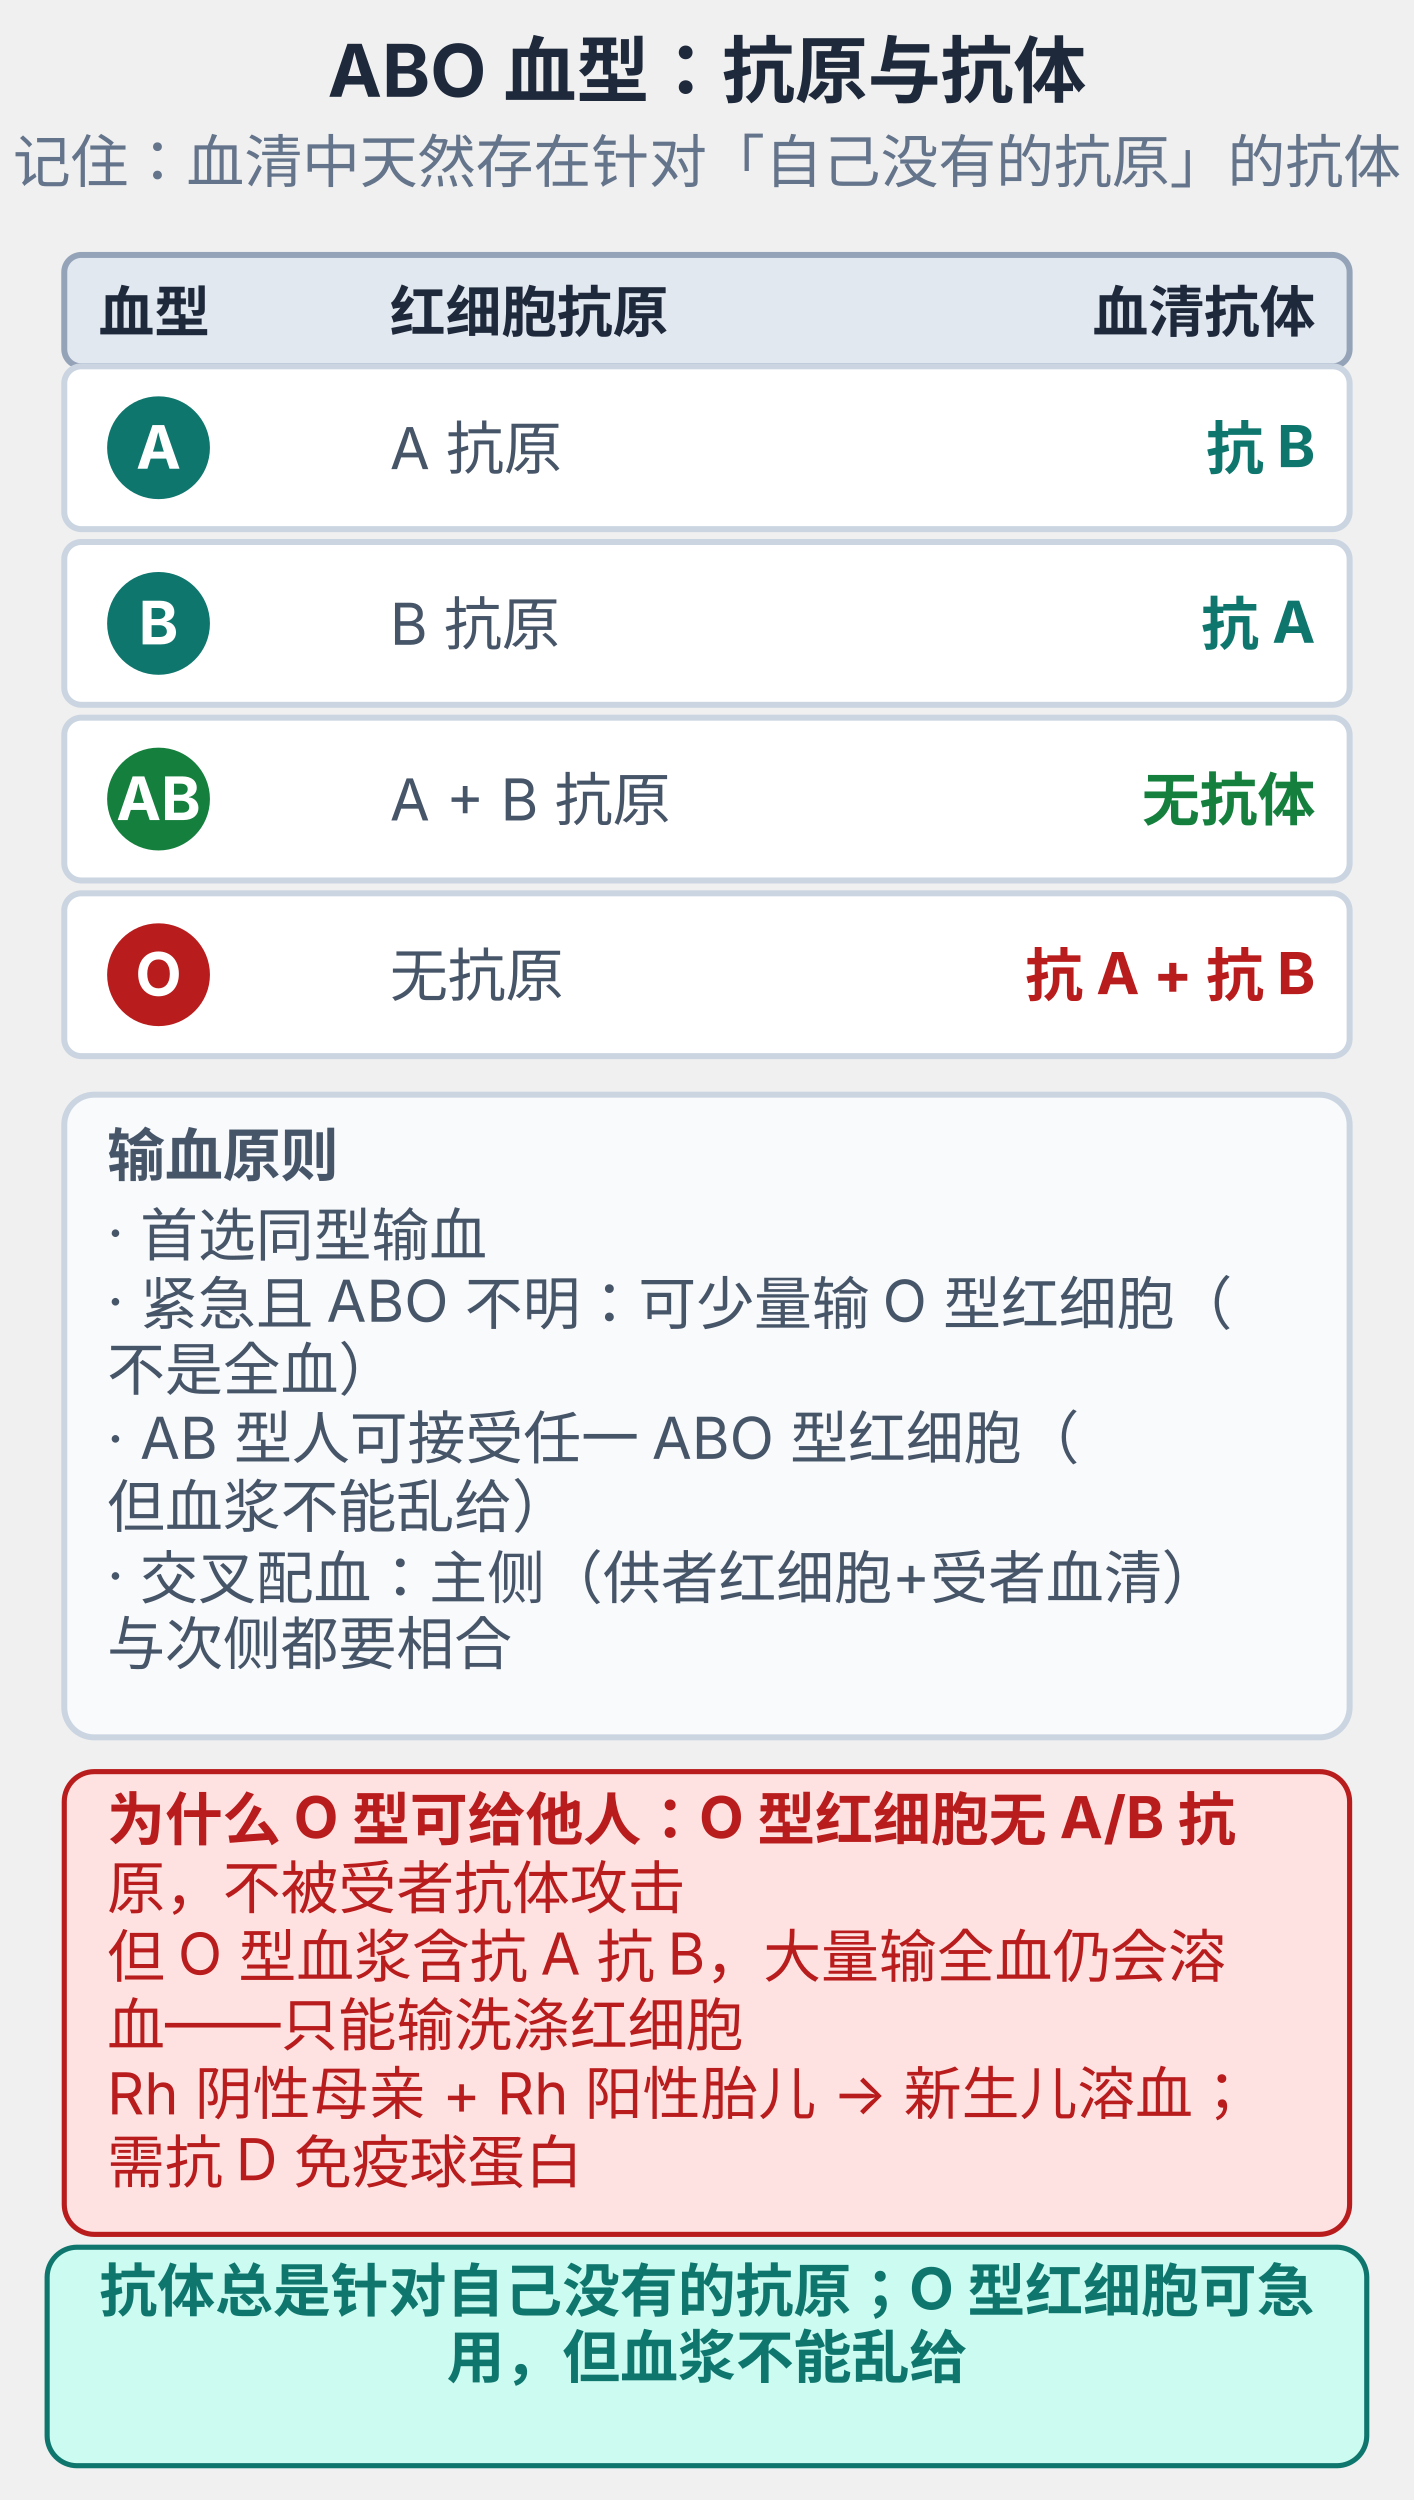
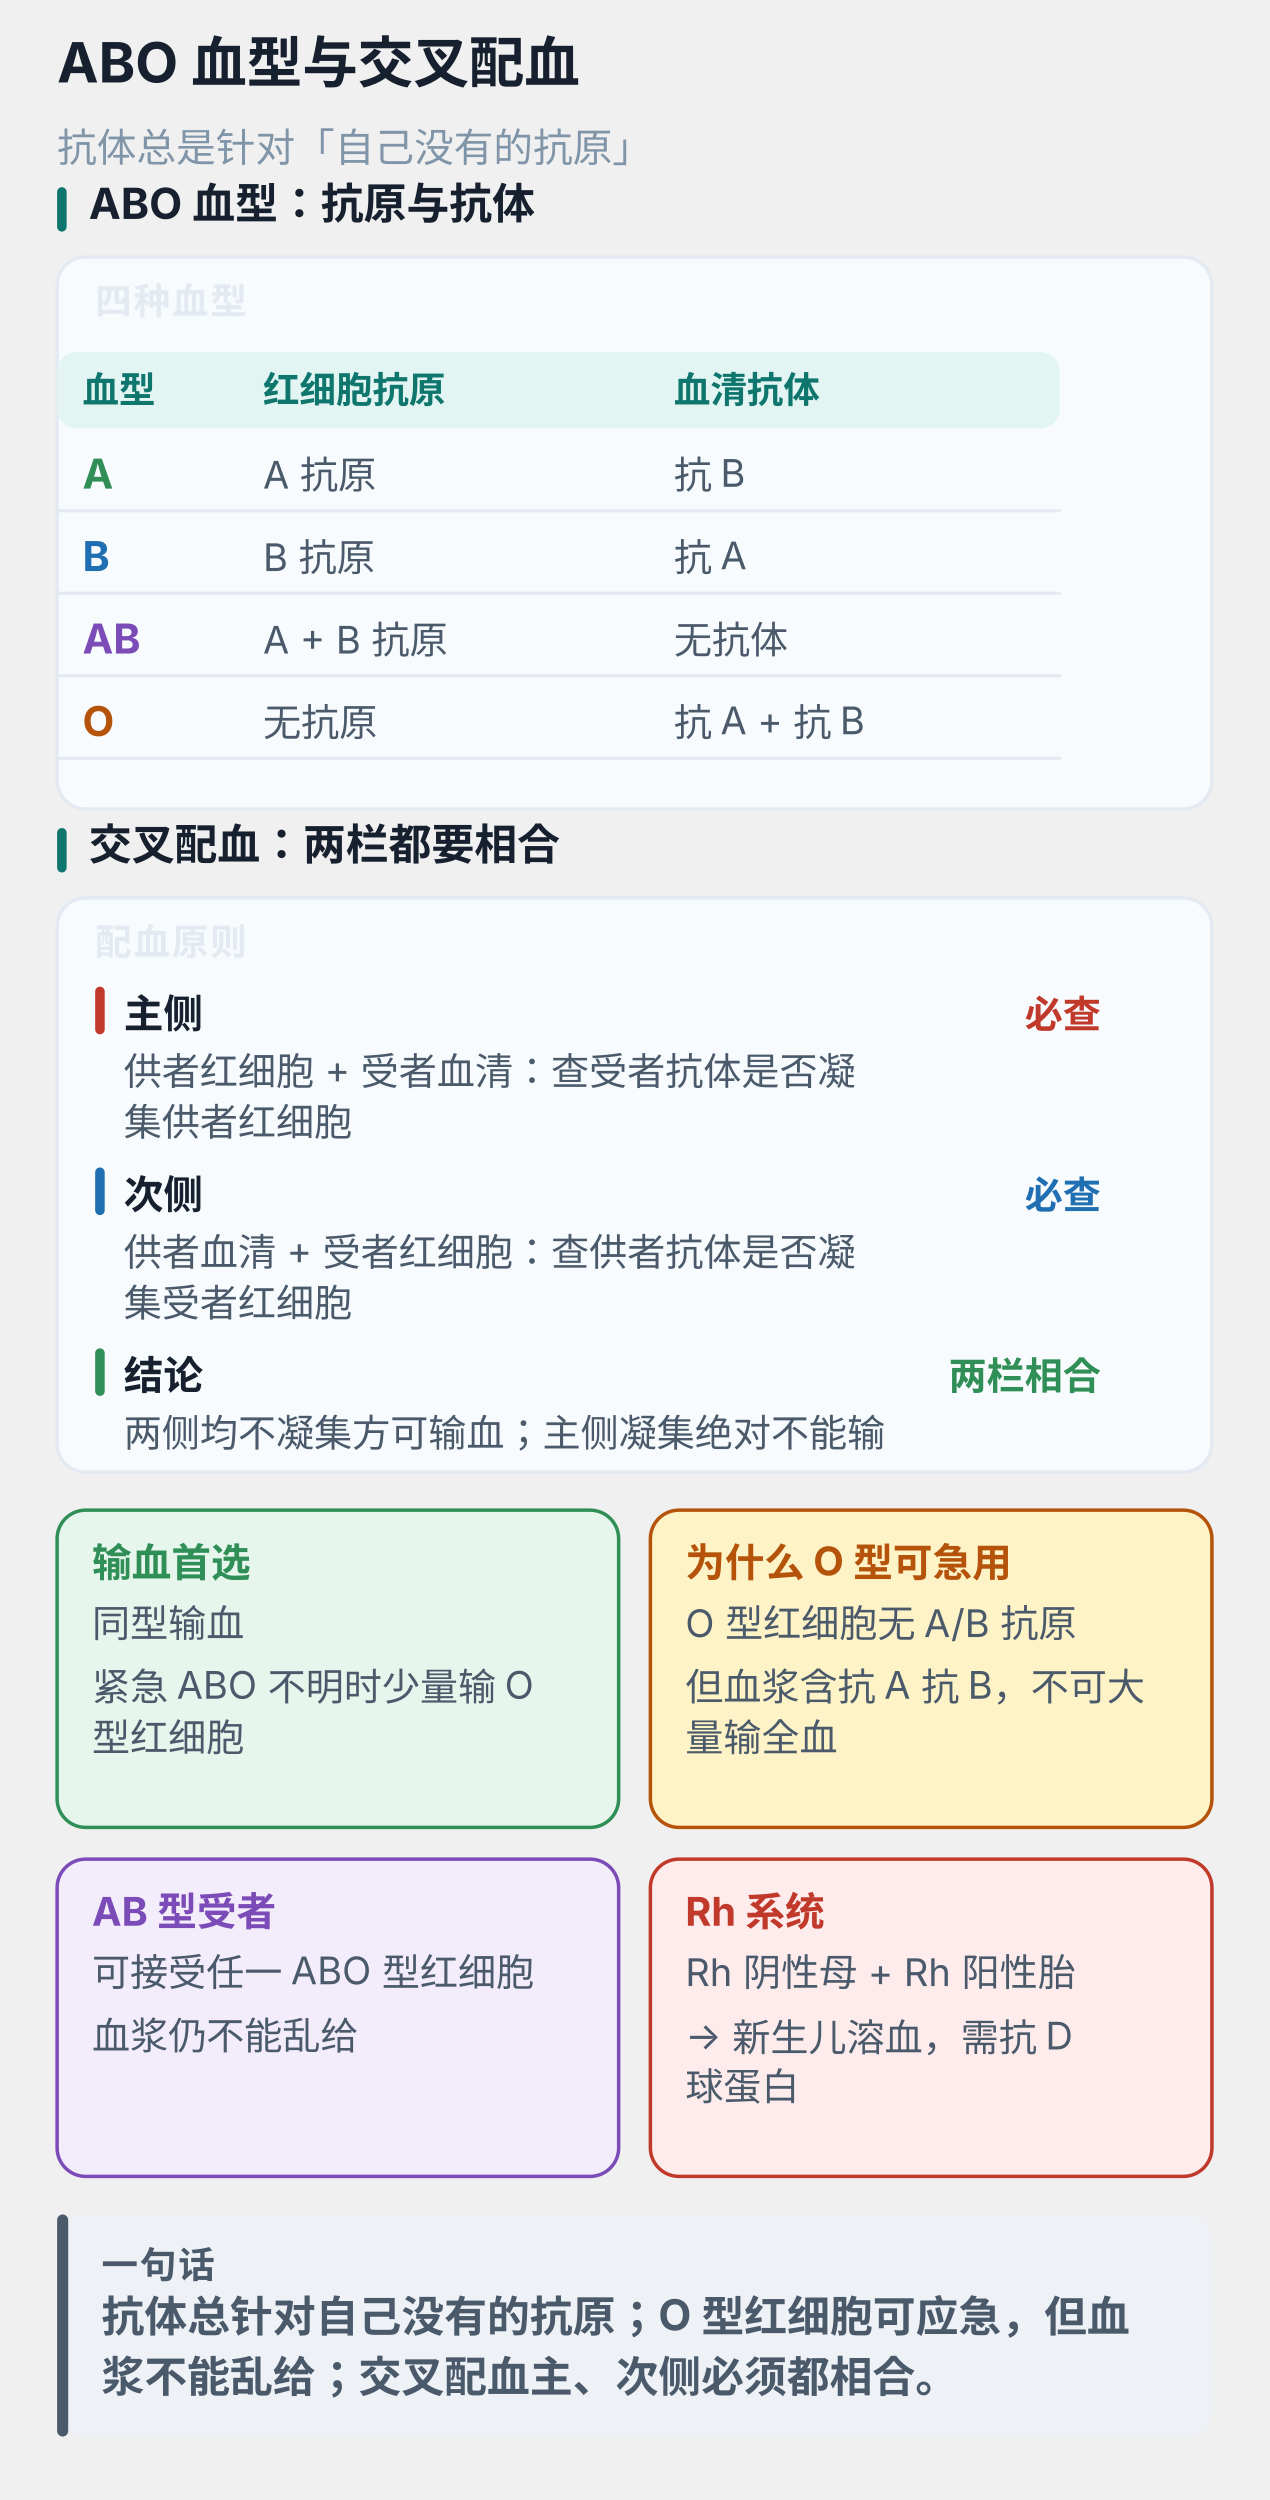
- <svg xmlns="http://www.w3.org/2000/svg" viewBox="0 0 330 583.5" width="100%" style="max-width:330px;display:block;margin:0 auto;background:#ffffff;border-radius:10px" role="img">
-   <text x="165.0" y="22.6" text-anchor="middle" font-size="17" font-weight="700" fill="#1e293b" font-family="-apple-system,'PingFang SC','Microsoft YaHei',sans-serif">ABO 血型：抗原与抗体</text>
-   <text x="165.0" y="42.6" text-anchor="middle" font-size="13.5" font-weight="400" fill="#64748b" font-family="-apple-system,'PingFang SC','Microsoft YaHei',sans-serif">记住：血清中天然存在针对「自己没有的抗原」的抗体</text>
-   <rect x="15.0" y="59.5" width="300.0" height="26.0" rx="4" fill="#e2e8f0" stroke="#94a3b8" stroke-width="1.4" />
-   <text x="23.0" y="77.5" text-anchor="start" font-size="13" font-weight="700" fill="#1e293b" font-family="-apple-system,'PingFang SC','Microsoft YaHei',sans-serif">血型</text>
-   <text x="91.0" y="77.5" text-anchor="start" font-size="13" font-weight="700" fill="#1e293b" font-family="-apple-system,'PingFang SC','Microsoft YaHei',sans-serif">红细胞抗原</text>
-   <text x="307.0" y="77.5" text-anchor="end" font-size="13" font-weight="700" fill="#1e293b" font-family="-apple-system,'PingFang SC','Microsoft YaHei',sans-serif">血清抗体</text>
-   <rect x="15.0" y="85.5" width="300.0" height="38.0" rx="4" fill="#ffffff" stroke="#cbd5e1" stroke-width="1.4" />
-   <circle cx="37.0" cy="104.5" r="12" fill="#0f766e" />
-   <text x="37.0" y="109.4" text-anchor="middle" font-size="14" font-weight="700" fill="#ffffff" font-family="-apple-system,'PingFang SC','Microsoft YaHei',sans-serif">A</text>
-   <text x="91.0" y="109.5" text-anchor="start" font-size="13.5" font-weight="400" fill="#475569" font-family="-apple-system,'PingFang SC','Microsoft YaHei',sans-serif">A 抗原</text>
-   <text x="307.0" y="109.5" text-anchor="end" font-size="13.5" font-weight="700" fill="#0f766e" font-family="-apple-system,'PingFang SC','Microsoft YaHei',sans-serif">抗 B</text>
-   <rect x="15.0" y="126.5" width="300.0" height="38.0" rx="4" fill="#ffffff" stroke="#cbd5e1" stroke-width="1.4" />
-   <circle cx="37.0" cy="145.5" r="12" fill="#0f766e" />
-   <text x="37.0" y="150.4" text-anchor="middle" font-size="14" font-weight="700" fill="#ffffff" font-family="-apple-system,'PingFang SC','Microsoft YaHei',sans-serif">B</text>
-   <text x="91.0" y="150.5" text-anchor="start" font-size="13.5" font-weight="400" fill="#475569" font-family="-apple-system,'PingFang SC','Microsoft YaHei',sans-serif">B 抗原</text>
-   <text x="307.0" y="150.5" text-anchor="end" font-size="13.5" font-weight="700" fill="#0f766e" font-family="-apple-system,'PingFang SC','Microsoft YaHei',sans-serif">抗 A</text>
-   <rect x="15.0" y="167.5" width="300.0" height="38.0" rx="4" fill="#ffffff" stroke="#cbd5e1" stroke-width="1.4" />
-   <circle cx="37.0" cy="186.5" r="12" fill="#15803d" />
-   <text x="37.0" y="191.4" text-anchor="middle" font-size="14" font-weight="700" fill="#ffffff" font-family="-apple-system,'PingFang SC','Microsoft YaHei',sans-serif">AB</text>
-   <text x="91.0" y="191.5" text-anchor="start" font-size="13.5" font-weight="400" fill="#475569" font-family="-apple-system,'PingFang SC','Microsoft YaHei',sans-serif">A + B 抗原</text>
-   <text x="307.0" y="191.5" text-anchor="end" font-size="13.5" font-weight="700" fill="#15803d" font-family="-apple-system,'PingFang SC','Microsoft YaHei',sans-serif">无抗体</text>
-   <rect x="15.0" y="208.5" width="300.0" height="38.0" rx="4" fill="#ffffff" stroke="#cbd5e1" stroke-width="1.4" />
-   <circle cx="37.0" cy="227.5" r="12" fill="#b91c1c" />
-   <text x="37.0" y="232.4" text-anchor="middle" font-size="14" font-weight="700" fill="#ffffff" font-family="-apple-system,'PingFang SC','Microsoft YaHei',sans-serif">O</text>
-   <text x="91.0" y="232.5" text-anchor="start" font-size="13.5" font-weight="400" fill="#475569" font-family="-apple-system,'PingFang SC','Microsoft YaHei',sans-serif">无抗原</text>
-   <text x="307.0" y="232.5" text-anchor="end" font-size="13.5" font-weight="700" fill="#b91c1c" font-family="-apple-system,'PingFang SC','Microsoft YaHei',sans-serif">抗 A + 抗 B</text>
-   <rect x="15.0" y="255.5" width="300.0" height="150.0" rx="7" fill="#f8fafc" stroke="#cbd5e1" stroke-width="1.4" />
-   <text x="25.0" y="274.5" text-anchor="start" font-size="13.5" font-weight="700" fill="#475569" font-family="-apple-system,'PingFang SC','Microsoft YaHei',sans-serif">输血原则</text>
-   <text x="25.0" y="292.5" text-anchor="start" font-size="13.5" font-weight="400" fill="#475569" font-family="-apple-system,'PingFang SC','Microsoft YaHei',sans-serif">· 首选同型输血</text>
-   <text x="25.0" y="308.5" text-anchor="start" font-size="13.5" font-weight="400" fill="#475569" font-family="-apple-system,'PingFang SC','Microsoft YaHei',sans-serif">· 紧急且 ABO 不明：可少量输 O 型红细胞（</text>
-   <text x="25.0" y="324.5" text-anchor="start" font-size="13.5" font-weight="400" fill="#475569" font-family="-apple-system,'PingFang SC','Microsoft YaHei',sans-serif">不是全血）</text>
-   <text x="25.0" y="340.5" text-anchor="start" font-size="13.5" font-weight="400" fill="#475569" font-family="-apple-system,'PingFang SC','Microsoft YaHei',sans-serif">· AB 型人可接受任一 ABO 型红细胞（</text>
-   <text x="25.0" y="356.5" text-anchor="start" font-size="13.5" font-weight="400" fill="#475569" font-family="-apple-system,'PingFang SC','Microsoft YaHei',sans-serif">但血浆不能乱给）</text>
-   <text x="25.0" y="372.5" text-anchor="start" font-size="13.5" font-weight="400" fill="#475569" font-family="-apple-system,'PingFang SC','Microsoft YaHei',sans-serif">· 交叉配血：主侧（供者红细胞+受者血清）</text>
-   <text x="25.0" y="388.5" text-anchor="start" font-size="13.5" font-weight="400" fill="#475569" font-family="-apple-system,'PingFang SC','Microsoft YaHei',sans-serif">与次侧都要相合</text>
-   <rect x="15.0" y="413.5" width="300.0" height="108.0" rx="7" fill="#fee2e2" stroke="#b91c1c" stroke-width="1.2" />
-   <text x="25.0" y="429.5" text-anchor="start" font-size="13.5" font-weight="700" fill="#b91c1c" font-family="-apple-system,'PingFang SC','Microsoft YaHei',sans-serif">为什么 O 型可给他人：O 型红细胞无 A/B 抗</text>
-   <text x="25.0" y="445.5" text-anchor="start" font-size="13.5" font-weight="400" fill="#b91c1c" font-family="-apple-system,'PingFang SC','Microsoft YaHei',sans-serif">原，不被受者抗体攻击</text>
-   <text x="25.0" y="461.5" text-anchor="start" font-size="13.5" font-weight="400" fill="#b91c1c" font-family="-apple-system,'PingFang SC','Microsoft YaHei',sans-serif">但 O 型血浆含抗 A 抗 B，大量输全血仍会溶</text>
-   <text x="25.0" y="477.5" text-anchor="start" font-size="13.5" font-weight="400" fill="#b91c1c" font-family="-apple-system,'PingFang SC','Microsoft YaHei',sans-serif">血——只能输洗涤红细胞</text>
-   <text x="25.0" y="493.5" text-anchor="start" font-size="13.5" font-weight="400" fill="#b91c1c" font-family="-apple-system,'PingFang SC','Microsoft YaHei',sans-serif">Rh 阴性母亲 + Rh 阳性胎儿 → 新生儿溶血；</text>
-   <text x="25.0" y="509.5" text-anchor="start" font-size="13.5" font-weight="400" fill="#b91c1c" font-family="-apple-system,'PingFang SC','Microsoft YaHei',sans-serif">需抗 D 免疫球蛋白</text>
-   <rect x="11.0" y="524.5" width="308.0" height="51.0" rx="7" fill="#ccfbf1" stroke="#0f766e" stroke-width="1.2" />
-   <text x="165.0" y="539.5" text-anchor="middle" font-size="13.5" font-weight="700" fill="#0f766e" font-family="-apple-system,'PingFang SC','Microsoft YaHei',sans-serif">抗体总是针对自己没有的抗原；O 型红细胞可急</text>
-   <text x="165.0" y="555.0" text-anchor="middle" font-size="13.5" font-weight="700" fill="#0f766e" font-family="-apple-system,'PingFang SC','Microsoft YaHei',sans-serif">用，但血浆不能乱给</text>
+ <svg xmlns="http://www.w3.org/2000/svg" viewBox="0 0 400 788" width="100%" style="max-width:400px;display:block;margin:0 auto;background:#ffffff;border-radius:12px" role="img" aria-label="ABO 血型与交叉配血">
+   <text x="18.0" y="26.0" font-size="17.5" font-weight="700" fill="#16202e" font-family="-apple-system,BlinkMacSystemFont,'PingFang SC','Microsoft YaHei',sans-serif">ABO 血型与交叉配血</text>
+   <text x="18.0" y="51.0" font-size="12.5" font-weight="400" fill="#8095a8" font-family="-apple-system,BlinkMacSystemFont,'PingFang SC','Microsoft YaHei',sans-serif">抗体总是针对「自己没有的抗原」</text>
+   <rect x="18.0" y="59.0" width="3.0" height="14.0" rx="1.5" fill="#0f766e" />
+   <text x="28.0" y="69.0" font-size="13.5" font-weight="700" fill="#16202e" font-family="-apple-system,BlinkMacSystemFont,'PingFang SC','Microsoft YaHei',sans-serif">ABO 血型：抗原与抗体</text>
+   <rect x="18.0" y="81.0" width="364.0" height="174.0" rx="9" fill="#f8fbfd" stroke="#e3eaf2" stroke-width="1.1" />
+   <text x="30.0" y="99.0" font-size="11.5" font-weight="700" fill="#e3eaf2" letter-spacing="0.6" font-family="-apple-system,BlinkMacSystemFont,'PingFang SC','Microsoft YaHei',sans-serif">四种血型</text>
+   <rect x="18.0" y="111.0" width="316.0" height="24.0" rx="6" fill="#e2f5f2" />
+   <text x="26.0" y="127.0" font-size="11.5" font-weight="700" fill="#0f766e" font-family="-apple-system,BlinkMacSystemFont,'PingFang SC','Microsoft YaHei',sans-serif">血型</text>
+   <text x="82.9" y="127.0" font-size="11.5" font-weight="700" fill="#0f766e" font-family="-apple-system,BlinkMacSystemFont,'PingFang SC','Microsoft YaHei',sans-serif">红细胞抗原</text>
+   <text x="212.4" y="127.0" font-size="11.5" font-weight="700" fill="#0f766e" font-family="-apple-system,BlinkMacSystemFont,'PingFang SC','Microsoft YaHei',sans-serif">血清抗体</text>
+   <line x1="18.0" y1="161.0" x2="334.0" y2="161.0" stroke="#e3eaf2" stroke-width="1" stroke-linecap="round" />
+   <text x="26.0" y="154.0" font-size="13" font-weight="700" fill="#2f8f57" font-family="-apple-system,BlinkMacSystemFont,'PingFang SC','Microsoft YaHei',sans-serif">A</text>
+   <text x="82.9" y="154.0" font-size="12" font-weight="400" fill="#4a5a6b" font-family="-apple-system,BlinkMacSystemFont,'PingFang SC','Microsoft YaHei',sans-serif">A 抗原</text>
+   <text x="212.4" y="154.0" font-size="12" font-weight="400" fill="#4a5a6b" font-family="-apple-system,BlinkMacSystemFont,'PingFang SC','Microsoft YaHei',sans-serif">抗 B</text>
+   <line x1="18.0" y1="187.0" x2="334.0" y2="187.0" stroke="#e3eaf2" stroke-width="1" stroke-linecap="round" />
+   <text x="26.0" y="180.0" font-size="13" font-weight="700" fill="#1f6fb2" font-family="-apple-system,BlinkMacSystemFont,'PingFang SC','Microsoft YaHei',sans-serif">B</text>
+   <text x="82.9" y="180.0" font-size="12" font-weight="400" fill="#4a5a6b" font-family="-apple-system,BlinkMacSystemFont,'PingFang SC','Microsoft YaHei',sans-serif">B 抗原</text>
+   <text x="212.4" y="180.0" font-size="12" font-weight="400" fill="#4a5a6b" font-family="-apple-system,BlinkMacSystemFont,'PingFang SC','Microsoft YaHei',sans-serif">抗 A</text>
+   <line x1="18.0" y1="213.0" x2="334.0" y2="213.0" stroke="#e3eaf2" stroke-width="1" stroke-linecap="round" />
+   <text x="26.0" y="206.0" font-size="13" font-weight="700" fill="#7b4bb7" font-family="-apple-system,BlinkMacSystemFont,'PingFang SC','Microsoft YaHei',sans-serif">AB</text>
+   <text x="82.9" y="206.0" font-size="12" font-weight="400" fill="#4a5a6b" font-family="-apple-system,BlinkMacSystemFont,'PingFang SC','Microsoft YaHei',sans-serif">A + B 抗原</text>
+   <text x="212.4" y="206.0" font-size="12" font-weight="400" fill="#4a5a6b" font-family="-apple-system,BlinkMacSystemFont,'PingFang SC','Microsoft YaHei',sans-serif">无抗体</text>
+   <line x1="18.0" y1="239.0" x2="334.0" y2="239.0" stroke="#e3eaf2" stroke-width="1" stroke-linecap="round" />
+   <text x="26.0" y="232.0" font-size="13" font-weight="700" fill="#b45309" font-family="-apple-system,BlinkMacSystemFont,'PingFang SC','Microsoft YaHei',sans-serif">O</text>
+   <text x="82.9" y="232.0" font-size="12" font-weight="400" fill="#4a5a6b" font-family="-apple-system,BlinkMacSystemFont,'PingFang SC','Microsoft YaHei',sans-serif">无抗原</text>
+   <text x="212.4" y="232.0" font-size="12" font-weight="400" fill="#4a5a6b" font-family="-apple-system,BlinkMacSystemFont,'PingFang SC','Microsoft YaHei',sans-serif">抗 A + 抗 B</text>
+   <rect x="18.0" y="261.0" width="3.0" height="14.0" rx="1.5" fill="#0f766e" />
+   <text x="28.0" y="271.0" font-size="13.5" font-weight="700" fill="#16202e" font-family="-apple-system,BlinkMacSystemFont,'PingFang SC','Microsoft YaHei',sans-serif">交叉配血：两栏都要相合</text>
+   <rect x="18.0" y="283.0" width="364.0" height="181.0" rx="9" fill="#f8fbfd" stroke="#e3eaf2" stroke-width="1.1" />
+   <text x="30.0" y="301.0" font-size="11.5" font-weight="700" fill="#e3eaf2" letter-spacing="0.6" font-family="-apple-system,BlinkMacSystemFont,'PingFang SC','Microsoft YaHei',sans-serif">配血原则</text>
+   <rect x="30.0" y="311.0" width="3.0" height="15.0" rx="1.5" fill="#c0392b" />
+   <text x="39.0" y="324.0" font-size="12.5" font-weight="700" fill="#16202e" font-family="-apple-system,BlinkMacSystemFont,'PingFang SC','Microsoft YaHei',sans-serif">主侧</text>
+   <text x="347.0" y="324.0" text-anchor="end" font-size="12" font-weight="700" fill="#c0392b" font-family="-apple-system,BlinkMacSystemFont,'PingFang SC','Microsoft YaHei',sans-serif">必查</text>
+   <text x="39.0" y="342.0" font-size="12" font-weight="400" fill="#4a5a6b" font-family="-apple-system,BlinkMacSystemFont,'PingFang SC','Microsoft YaHei',sans-serif">供者红细胞 + 受者血清：查受者抗体是否凝</text>
+   <text x="39.0" y="358.0" font-size="12" font-weight="400" fill="#4a5a6b" font-family="-apple-system,BlinkMacSystemFont,'PingFang SC','Microsoft YaHei',sans-serif">集供者红细胞</text>
+   <rect x="30.0" y="368.0" width="3.0" height="15.0" rx="1.5" fill="#1f6fb2" />
+   <text x="39.0" y="381.0" font-size="12.5" font-weight="700" fill="#16202e" font-family="-apple-system,BlinkMacSystemFont,'PingFang SC','Microsoft YaHei',sans-serif">次侧</text>
+   <text x="347.0" y="381.0" text-anchor="end" font-size="12" font-weight="700" fill="#1f6fb2" font-family="-apple-system,BlinkMacSystemFont,'PingFang SC','Microsoft YaHei',sans-serif">必查</text>
+   <text x="39.0" y="399.0" font-size="12" font-weight="400" fill="#4a5a6b" font-family="-apple-system,BlinkMacSystemFont,'PingFang SC','Microsoft YaHei',sans-serif">供者血清 + 受者红细胞：查供者抗体是否凝</text>
+   <text x="39.0" y="415.0" font-size="12" font-weight="400" fill="#4a5a6b" font-family="-apple-system,BlinkMacSystemFont,'PingFang SC','Microsoft YaHei',sans-serif">集受者红细胞</text>
+   <rect x="30.0" y="425.0" width="3.0" height="15.0" rx="1.5" fill="#2f8f57" />
+   <text x="39.0" y="438.0" font-size="12.5" font-weight="700" fill="#16202e" font-family="-apple-system,BlinkMacSystemFont,'PingFang SC','Microsoft YaHei',sans-serif">结论</text>
+   <text x="347.0" y="438.0" text-anchor="end" font-size="12" font-weight="700" fill="#2f8f57" font-family="-apple-system,BlinkMacSystemFont,'PingFang SC','Microsoft YaHei',sans-serif">两栏相合</text>
+   <text x="39.0" y="456.0" font-size="12" font-weight="400" fill="#4a5a6b" font-family="-apple-system,BlinkMacSystemFont,'PingFang SC','Microsoft YaHei',sans-serif">两侧均不凝集方可输血；主侧凝集绝对不能输</text>
+   <rect x="18.0" y="476.0" width="177.0" height="100.0" rx="9" fill="#e6f6ec" stroke="#2f8f57" stroke-width="1.1" />
+   <text x="29.0" y="497.0" font-size="12.5" font-weight="700" fill="#2f8f57" font-family="-apple-system,BlinkMacSystemFont,'PingFang SC','Microsoft YaHei',sans-serif">输血首选</text>
+   <text x="29.0" y="516.0" font-size="12" font-weight="400" fill="#4a5a6b" font-family="-apple-system,BlinkMacSystemFont,'PingFang SC','Microsoft YaHei',sans-serif">同型输血</text>
+   <text x="29.0" y="536.0" font-size="12" font-weight="400" fill="#4a5a6b" font-family="-apple-system,BlinkMacSystemFont,'PingFang SC','Microsoft YaHei',sans-serif">紧急 ABO 不明时少量输 O </text>
+   <text x="29.0" y="552.0" font-size="12" font-weight="400" fill="#4a5a6b" font-family="-apple-system,BlinkMacSystemFont,'PingFang SC','Microsoft YaHei',sans-serif">型红细胞</text>
+   <rect x="205.0" y="476.0" width="177.0" height="100.0" rx="9" fill="#fef3c7" stroke="#b45309" stroke-width="1.1" />
+   <text x="216.0" y="497.0" font-size="12.5" font-weight="700" fill="#b45309" font-family="-apple-system,BlinkMacSystemFont,'PingFang SC','Microsoft YaHei',sans-serif">为什么 O 型可急用</text>
+   <text x="216.0" y="516.0" font-size="12" font-weight="400" fill="#4a5a6b" font-family="-apple-system,BlinkMacSystemFont,'PingFang SC','Microsoft YaHei',sans-serif">O 型红细胞无 A/B 抗原</text>
+   <text x="216.0" y="536.0" font-size="12" font-weight="400" fill="#4a5a6b" font-family="-apple-system,BlinkMacSystemFont,'PingFang SC','Microsoft YaHei',sans-serif">但血浆含抗 A 抗 B，不可大</text>
+   <text x="216.0" y="552.0" font-size="12" font-weight="400" fill="#4a5a6b" font-family="-apple-system,BlinkMacSystemFont,'PingFang SC','Microsoft YaHei',sans-serif">量输全血</text>
+   <rect x="18.0" y="586.0" width="177.0" height="100.0" rx="9" fill="#f2ecfb" stroke="#7b4bb7" stroke-width="1.1" />
+   <text x="29.0" y="607.0" font-size="12.5" font-weight="700" fill="#7b4bb7" font-family="-apple-system,BlinkMacSystemFont,'PingFang SC','Microsoft YaHei',sans-serif">AB 型受者</text>
+   <text x="29.0" y="626.0" font-size="12" font-weight="400" fill="#4a5a6b" font-family="-apple-system,BlinkMacSystemFont,'PingFang SC','Microsoft YaHei',sans-serif">可接受任一 ABO 型红细胞</text>
+   <text x="29.0" y="646.0" font-size="12" font-weight="400" fill="#4a5a6b" font-family="-apple-system,BlinkMacSystemFont,'PingFang SC','Microsoft YaHei',sans-serif">血浆仍不能乱给</text>
+   <rect x="205.0" y="586.0" width="177.0" height="100.0" rx="9" fill="#fdeceb" stroke="#c0392b" stroke-width="1.1" />
+   <text x="216.0" y="607.0" font-size="12.5" font-weight="700" fill="#c0392b" font-family="-apple-system,BlinkMacSystemFont,'PingFang SC','Microsoft YaHei',sans-serif">Rh 系统</text>
+   <text x="216.0" y="626.0" font-size="12" font-weight="400" fill="#4a5a6b" font-family="-apple-system,BlinkMacSystemFont,'PingFang SC','Microsoft YaHei',sans-serif">Rh 阴性母 + Rh 阳性胎</text>
+   <text x="216.0" y="646.0" font-size="12" font-weight="400" fill="#4a5a6b" font-family="-apple-system,BlinkMacSystemFont,'PingFang SC','Microsoft YaHei',sans-serif">→ 新生儿溶血，需抗 D</text>
+   <text x="216.0" y="662.0" font-size="12" font-weight="400" fill="#4a5a6b" font-family="-apple-system,BlinkMacSystemFont,'PingFang SC','Microsoft YaHei',sans-serif"> 球蛋白</text>
+   <rect x="18.0" y="698.0" width="364.0" height="70.0" rx="8" fill="#eef2f7" />
+   <rect x="18.0" y="698.0" width="3.5" height="70.0" rx="1.8" fill="#4a5a6b" />
+   <text x="32.0" y="718.0" font-size="11.5" font-weight="700" fill="#4a5a6b" letter-spacing="0.6" font-family="-apple-system,BlinkMacSystemFont,'PingFang SC','Microsoft YaHei',sans-serif">一句话</text>
+   <text x="32.0" y="735.0" font-size="13.5" font-weight="700" fill="#4a5a6b" font-family="-apple-system,BlinkMacSystemFont,'PingFang SC','Microsoft YaHei',sans-serif">抗体总针对自己没有的抗原；O 型红细胞可应急，但血</text>
+   <text x="32.0" y="754.0" font-size="13.5" font-weight="700" fill="#4a5a6b" font-family="-apple-system,BlinkMacSystemFont,'PingFang SC','Microsoft YaHei',sans-serif">浆不能乱给；交叉配血主、次侧必须都相合。</text>
</svg>
